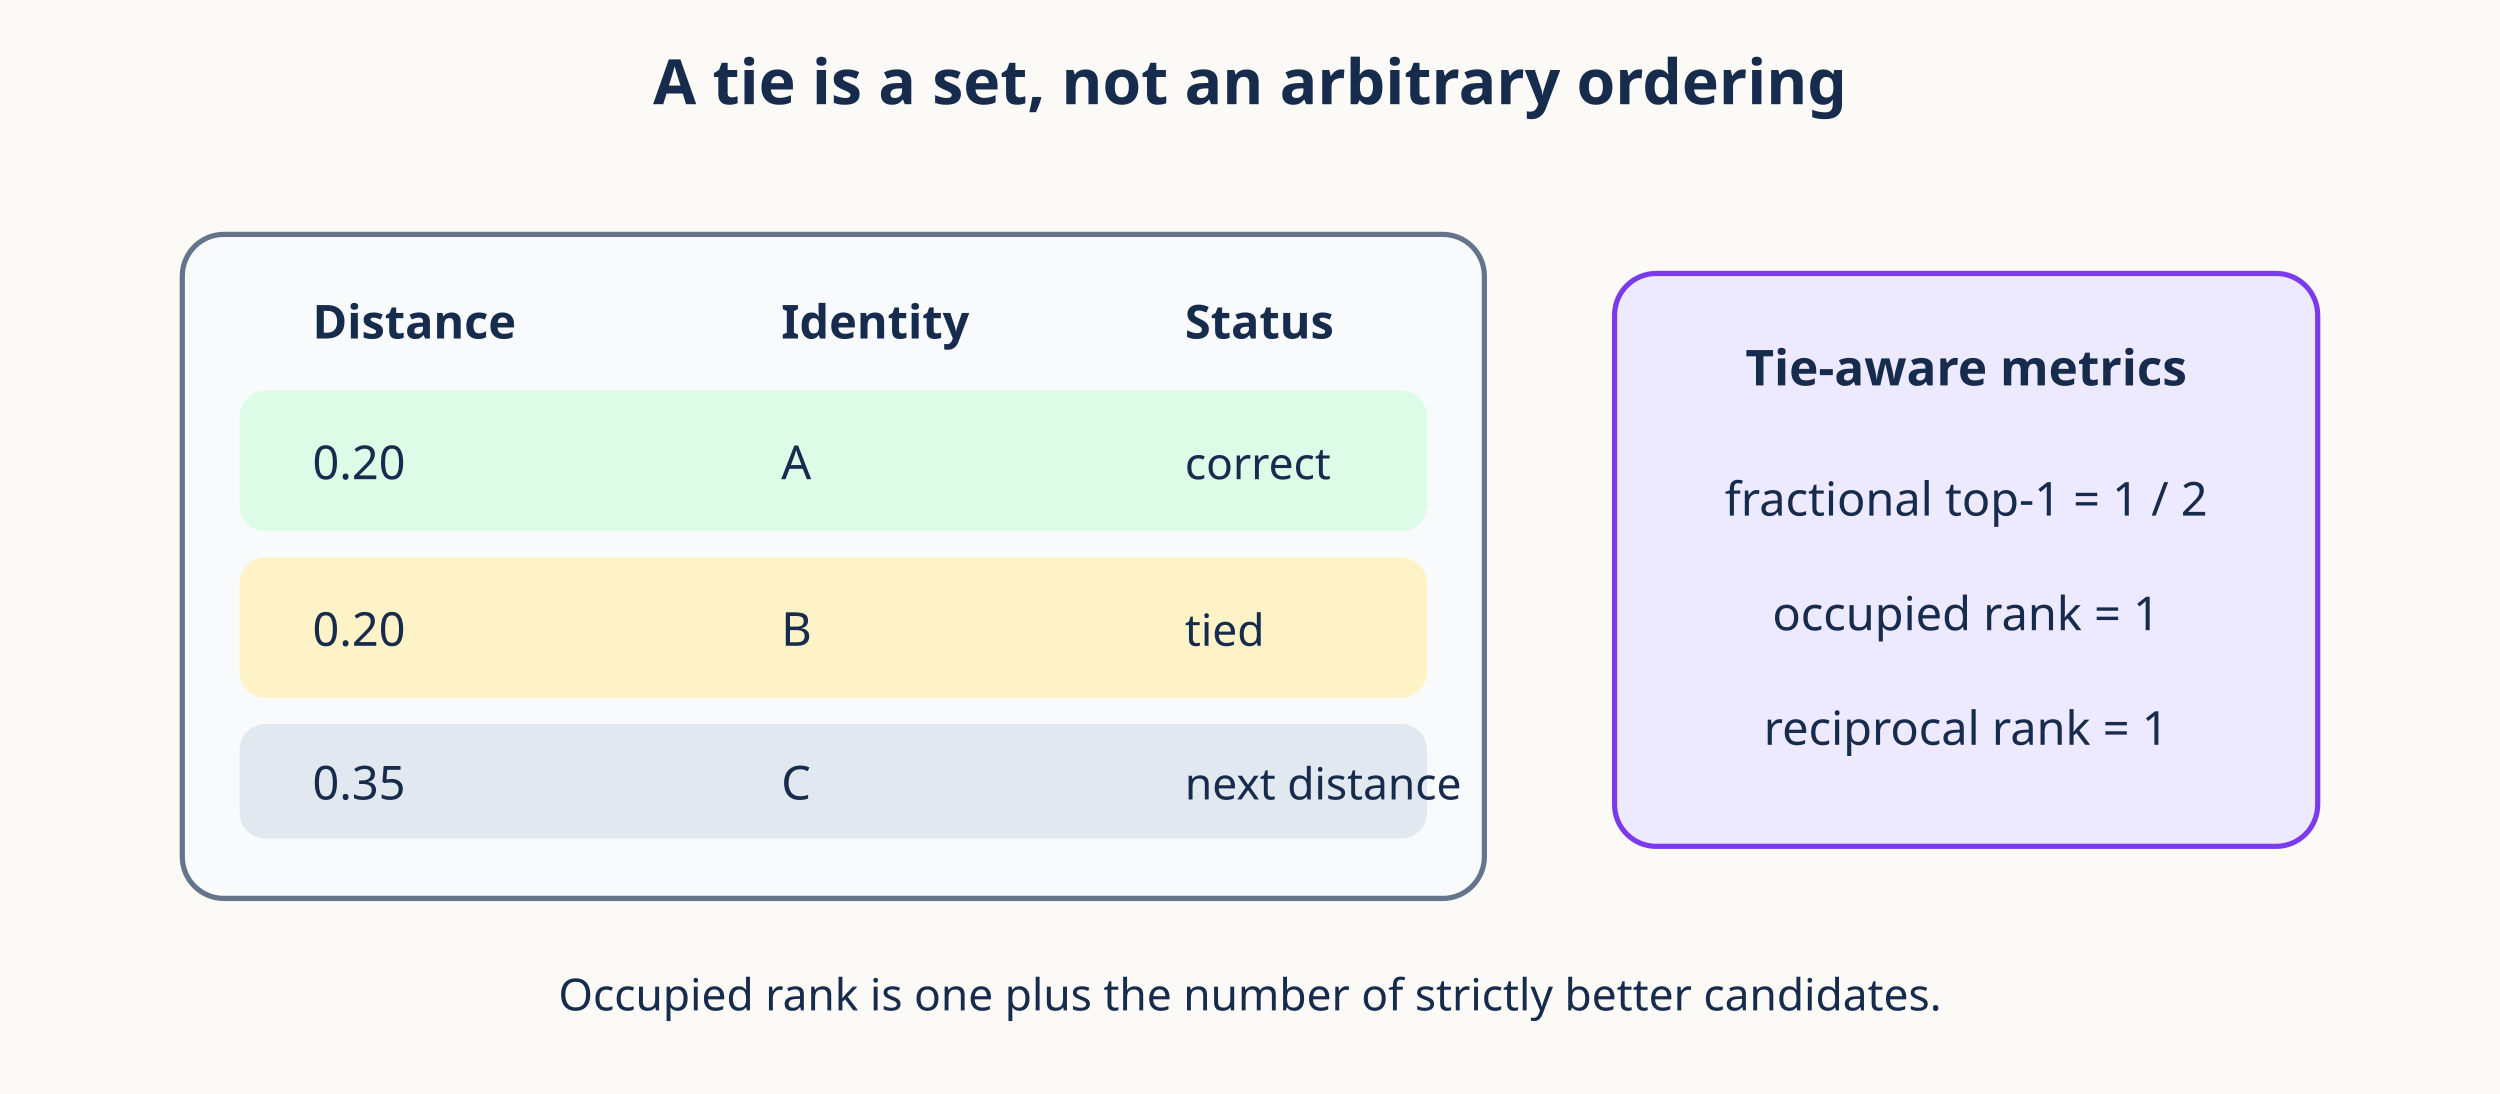
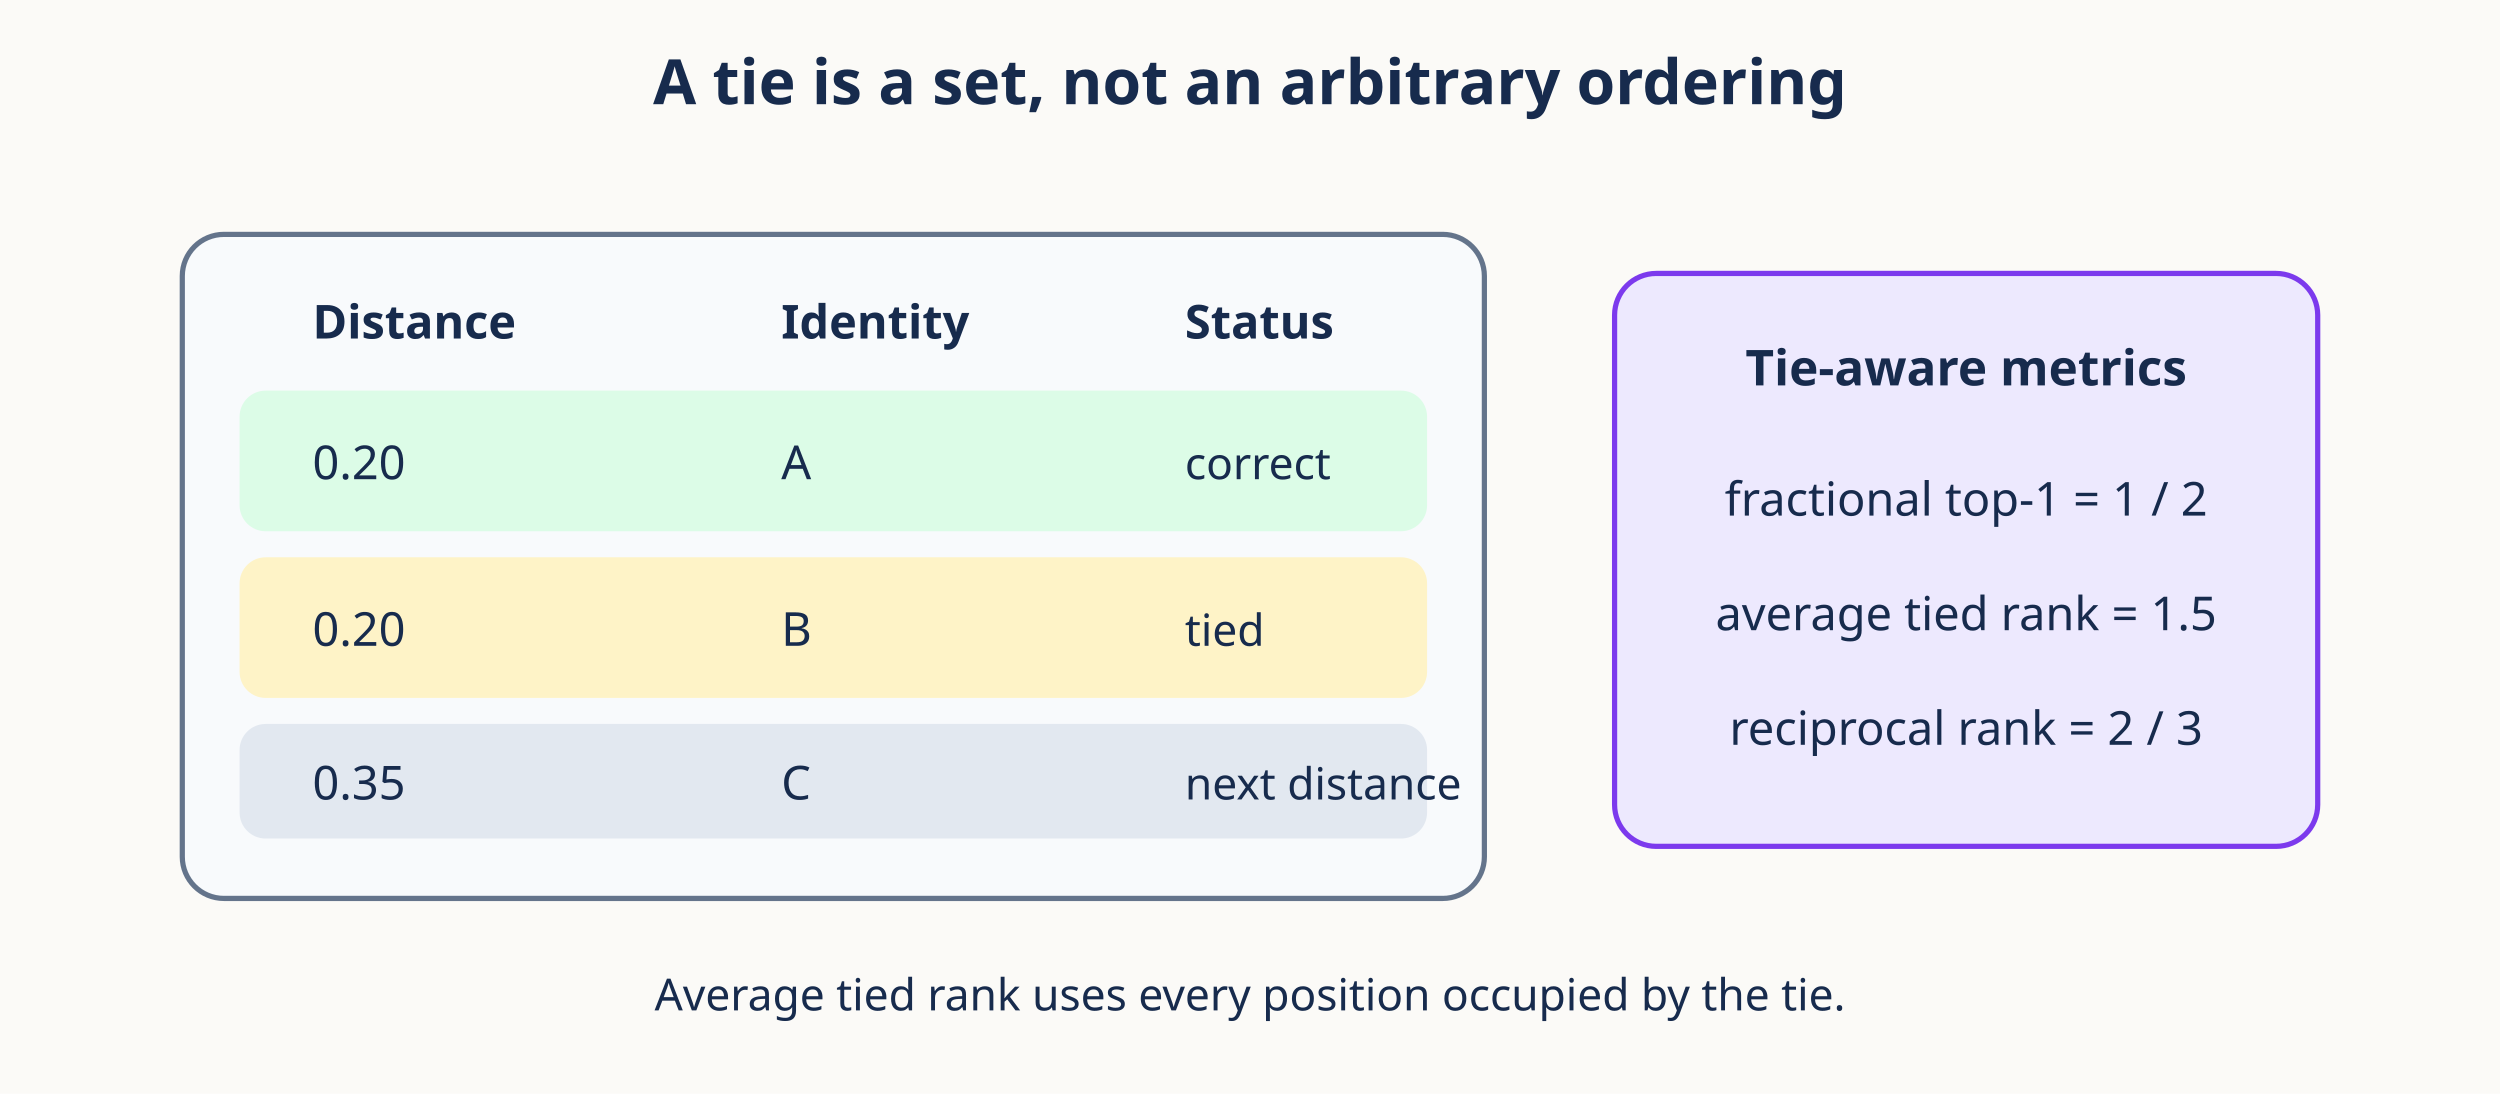
<svg xmlns="http://www.w3.org/2000/svg" viewBox="0 0 960 420" role="img" aria-labelledby="title desc">
  <rect width="960" height="420" fill="#fbfaf7" />
  <text x="480" y="40" text-anchor="middle" font-family="sans-serif" font-size="24" font-weight="700" fill="#172b4d">A tie is a set, not an arbitrary ordering</text>
  <g font-family="sans-serif" fill="#172b4d">
    <rect x="70" y="90" width="500" height="255" rx="16" fill="#f8fafc" stroke="#64748b" stroke-width="2" />
    <text x="120" y="130" font-size="18" font-weight="700">Distance</text>
    <text x="300" y="130" font-size="18" font-weight="700">Identity</text>
    <text x="455" y="130" font-size="18" font-weight="700">Status</text>
    <rect x="92" y="150" width="456" height="54" rx="10" fill="#dcfce7" />
    <text x="120" y="184" font-size="18">0.20</text>
    <text x="300" y="184" font-size="18">A</text>
    <text x="455" y="184" font-size="17">correct</text>
    <rect x="92" y="214" width="456" height="54" rx="10" fill="#fef3c7" />
    <text x="120" y="248" font-size="18">0.20</text>
    <text x="300" y="248" font-size="18">B</text>
    <text x="455" y="248" font-size="17">tied</text>
    <rect x="92" y="278" width="456" height="44" rx="10" fill="#e2e8f0" />
    <text x="120" y="307" font-size="18">0.35</text>
    <text x="300" y="307" font-size="18">C</text>
    <text x="455" y="307" font-size="17">next distance</text>
    <rect x="620" y="105" width="270" height="220" rx="16" fill="#ede9fe" stroke="#7c3aed" stroke-width="2" />
    <text x="755" y="148" text-anchor="middle" font-size="19" font-weight="700">Tie-aware metrics</text>
    <text x="755" y="198" text-anchor="middle" font-size="18">fractional top-1 = 1 / 2</text>
-     <text x="755" y="242" text-anchor="middle" font-size="18">occupied rank = 1</text>
-     <text x="755" y="286" text-anchor="middle" font-size="18">reciprocal rank = 1</text>
-     <text x="480" y="388" text-anchor="middle" font-size="17">Occupied rank is one plus the number of strictly better candidates.</text>
+     <text x="755" y="242" text-anchor="middle" font-size="18">average tied rank = 1.5</text>
+     <text x="755" y="286" text-anchor="middle" font-size="18">reciprocal rank = 2 / 3</text>
+     <text x="480" y="388" text-anchor="middle" font-size="17">Average tied rank uses every position occupied by the tie.</text>
  </g>
</svg>
